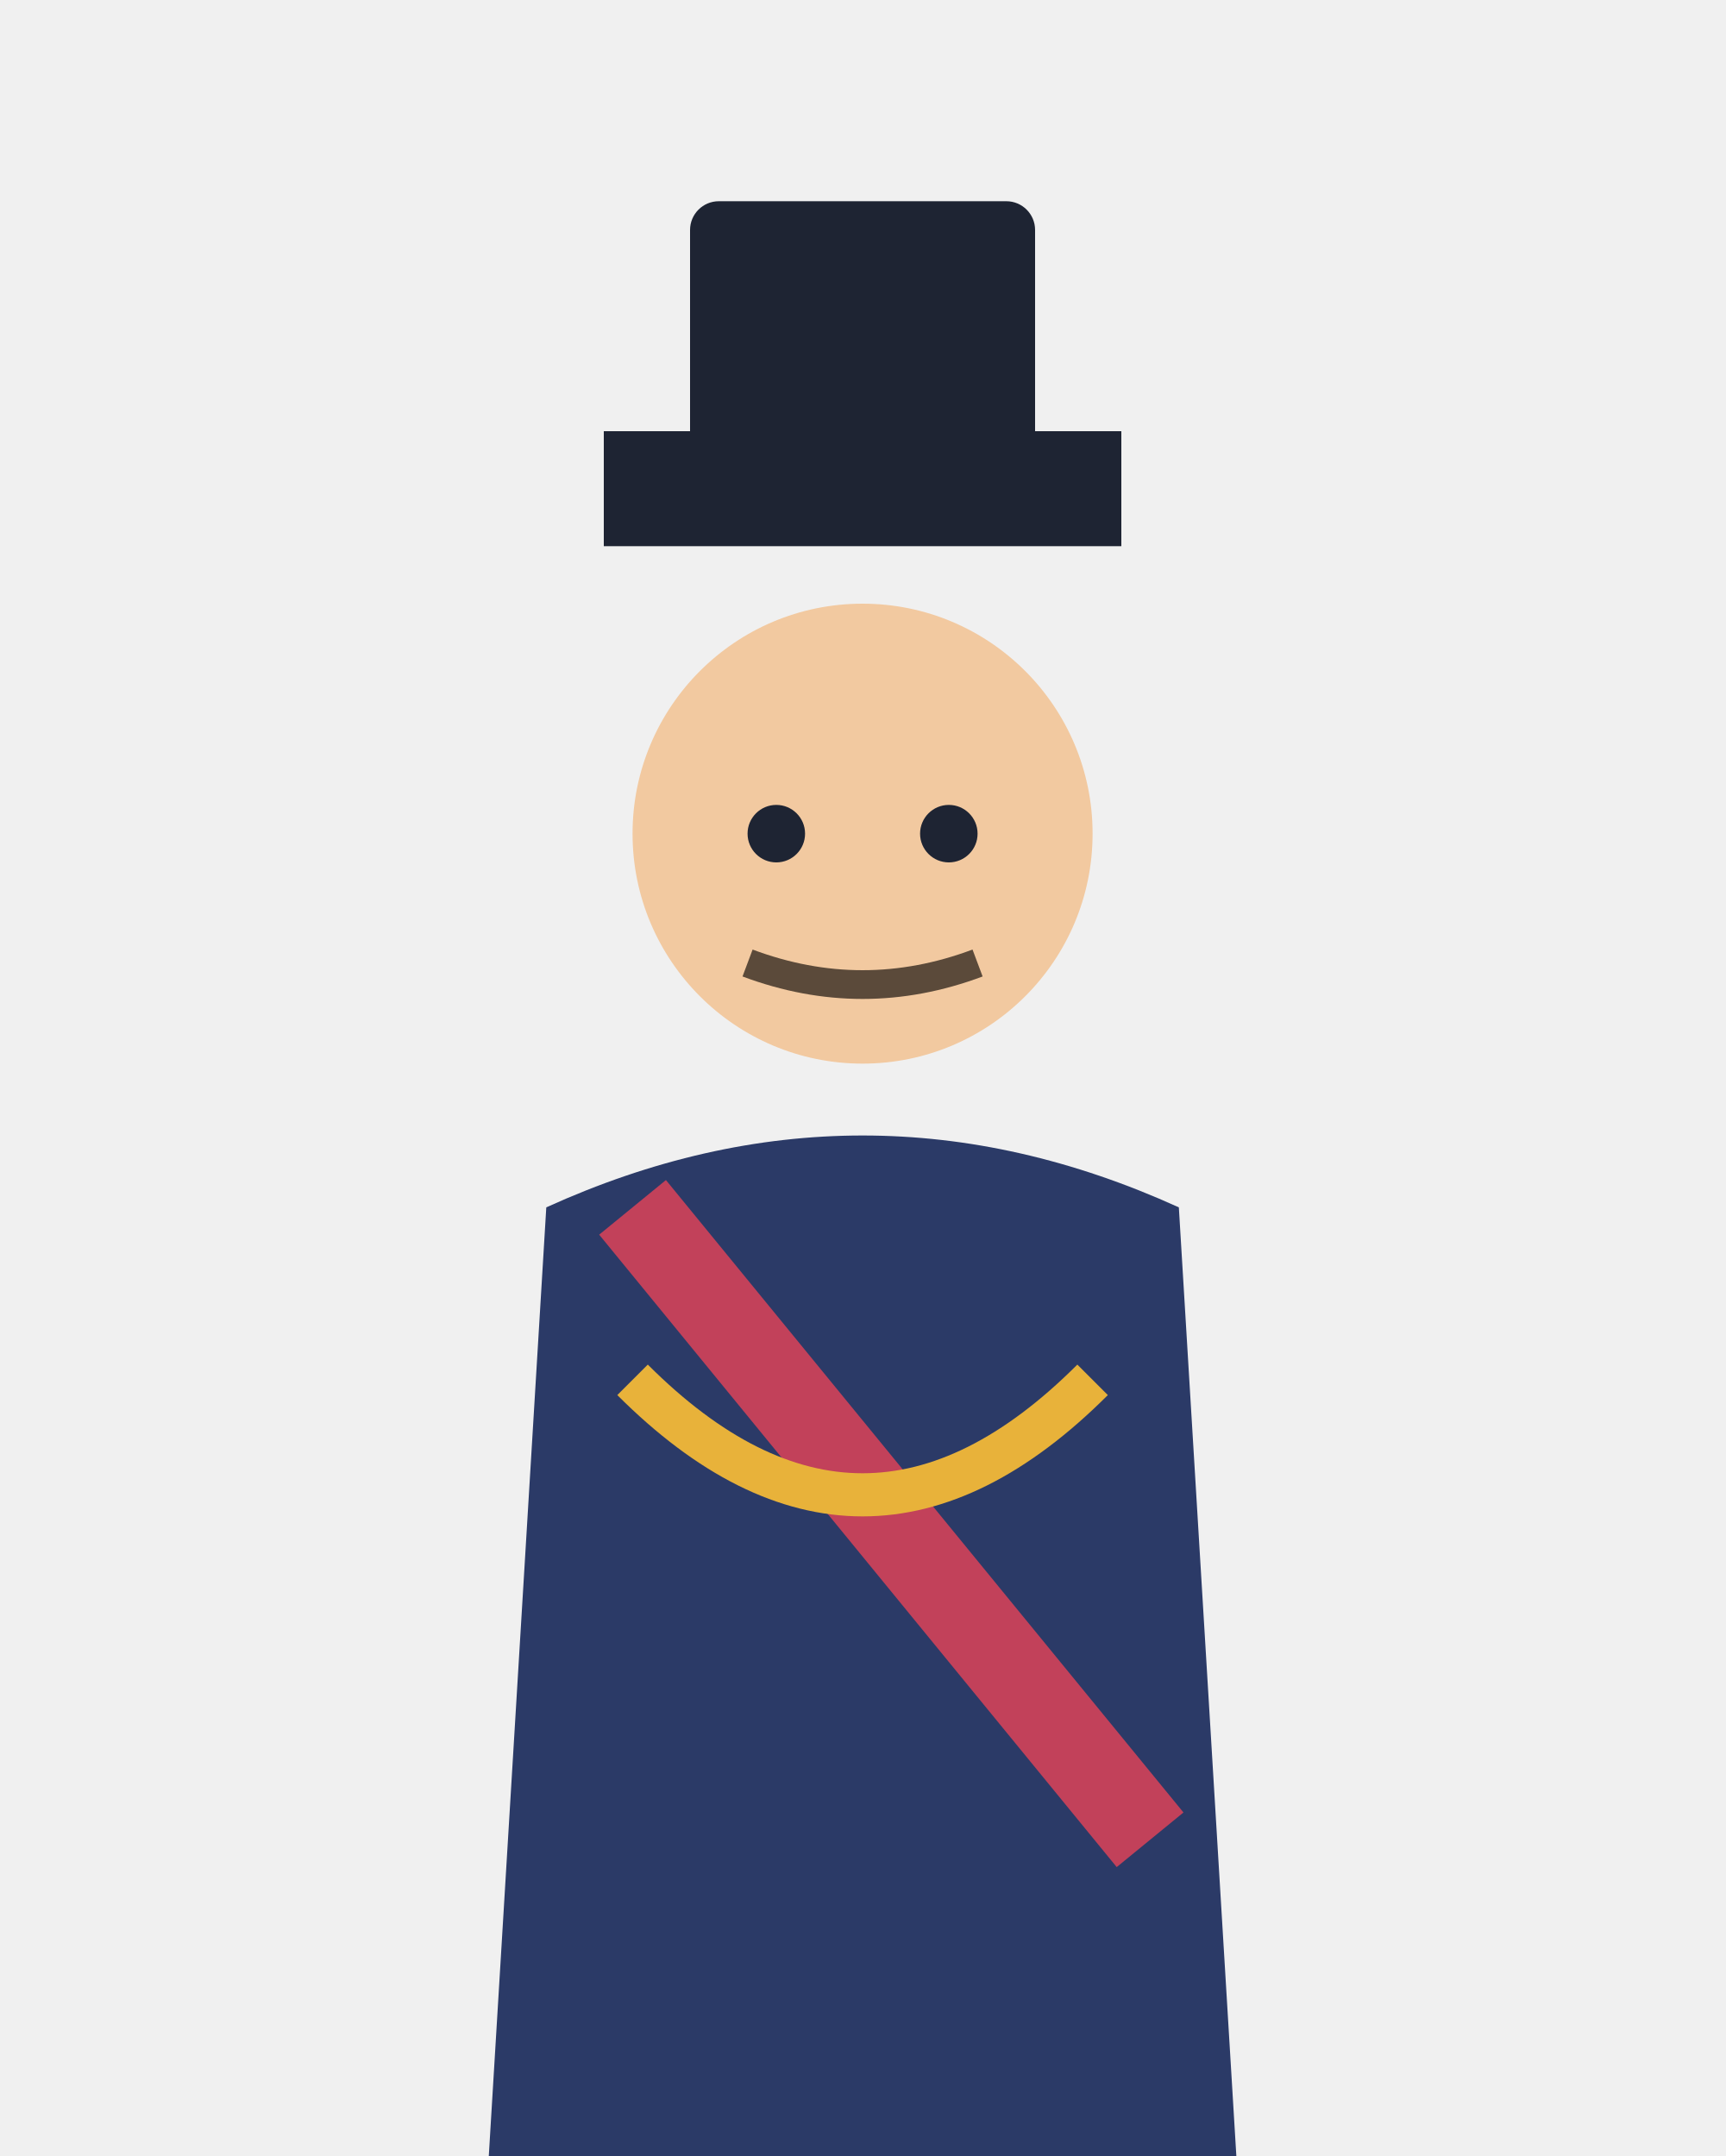
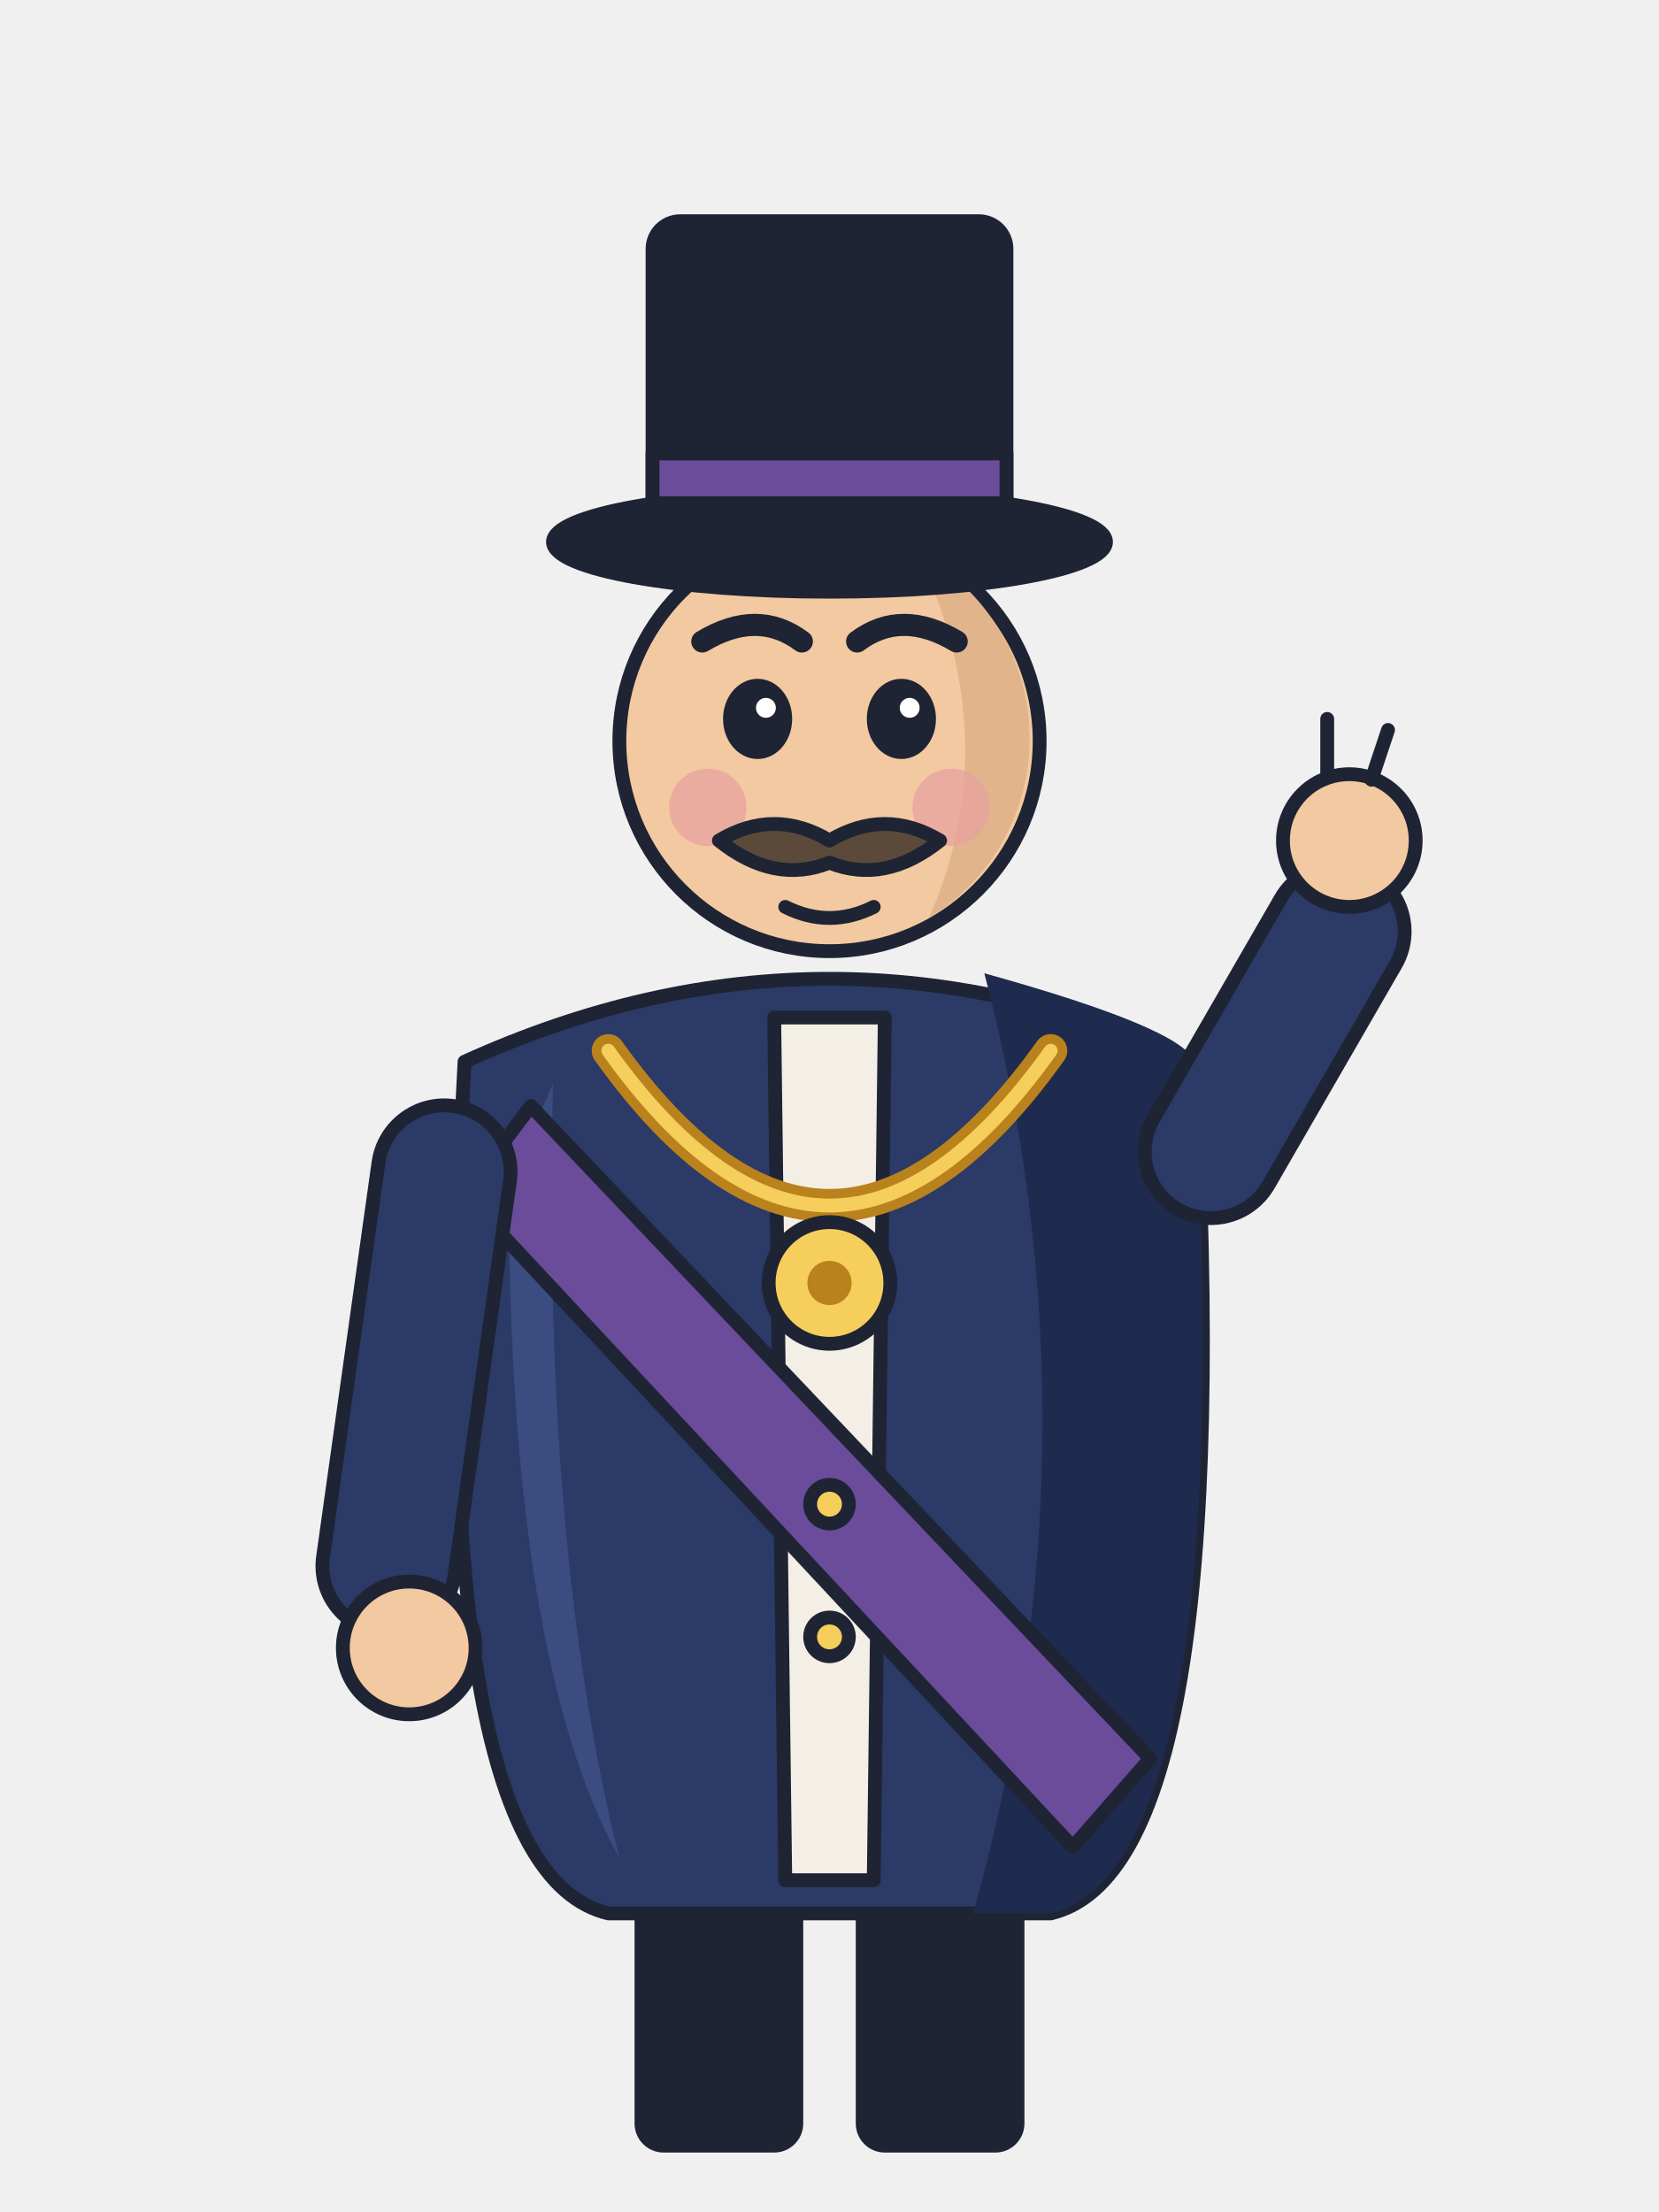
- <svg xmlns="http://www.w3.org/2000/svg" viewBox="0 0 120 150" role="img" aria-label="Мер">
-   <path d="M34 150L38 84Q60 74 82 84L86 150Z" fill="#2B3A67" />
-   <path d="M44 84L80 128" stroke="#C2415A" stroke-width="6" />
-   <path d="M44 96Q60 112 76 96" fill="none" stroke="#E8B23A" stroke-width="3" />
-   <circle cx="60" cy="58" r="16" fill="#F2C9A0" />
-   <rect x="42" y="30" width="36" height="8" fill="#1E2433" />
-   <rect x="48" y="14" width="24" height="18" rx="2" fill="#1E2433" />
-   <circle cx="54" cy="58" r="2" fill="#1E2433" />
-   <circle cx="66" cy="58" r="2" fill="#1E2433" />
-   <path d="M52 67Q60 70 68 67" fill="none" stroke="#5B4A3A" stroke-width="2" />
+ <svg xmlns="http://www.w3.org/2000/svg" viewBox="0 0 300 400" role="img" aria-label="Мер">
+   <g stroke="#1E2433" stroke-width="2.5" stroke-linejoin="round" stroke-linecap="round">
+     <rect x="116" y="332" width="28" height="56" rx="4" fill="#1E2433" />
+     <rect x="156" y="332" width="28" height="56" rx="4" fill="#1E2433" />
+     <path d="M84 192Q76 338 110 346H190Q224 338 216 192Q150 162 84 192Z" fill="#2B3A67" />
+     <path d="M178 176Q214 186 216 192Q224 338 190 346H176Q200 260 178 176Z" fill="#1E2A4E" stroke="none" />
+     <path d="M100 196Q98 280 112 336Q92 300 92 214Z" fill="#3A4C80" stroke="none" />
+     <path d="M140 184H160L158 340H142Z" fill="#F4EFE6" />
+     <path d="M96 200L208 318L194 334L84 216Z" fill="#6B4C9A" />
+     <path d="M110 190Q150 246 190 190" fill="none" stroke="#B9821C" stroke-width="6" />
+     <path d="M110 190Q150 246 190 190" fill="none" stroke="#F6CE5B" stroke-width="2.5" />
+     <circle cx="150" cy="232" r="11" fill="#F6CE5B" />
+     <circle cx="150" cy="232" r="4" fill="#B9821C" stroke="none" />
+     <circle cx="150" cy="272" r="3.5" fill="#F6CE5B" />
+     <circle cx="150" cy="296" r="3.5" fill="#F6CE5B" />
+     <rect x="70" y="200" width="24" height="96" rx="12" fill="#2B3A67" transform="rotate(8 82 200)" />
+     <circle cx="74" cy="298" r="12" fill="#F2C9A0" />
+     <rect x="206" y="150" width="24" height="70" rx="12" fill="#2B3A67" transform="rotate(30 218 210)" />
+     <circle cx="244" cy="152" r="12" fill="#F2C9A0" />
+     <path d="M240 140v-10M248 141l3-9" fill="none" />
+     <circle cx="150" cy="134" r="38" fill="#F2C9A0" />
+     <path d="M166 100A38 38 0 0 1 168 166Q182 134 166 100Z" fill="#E2B48C" stroke="none" />
+     <circle cx="128" cy="146" r="7" fill="#E8A0A0" stroke="none" opacity=".7" />
+     <circle cx="172" cy="146" r="7" fill="#E8A0A0" stroke="none" opacity=".7" />
+     <ellipse cx="137" cy="130" rx="5" ry="6" fill="#1E2433" />
+     <ellipse cx="163" cy="130" rx="5" ry="6" fill="#1E2433" />
+     <circle cx="138.5" cy="128" r="1.8" fill="#FFFFFF" stroke="none" />
+     <circle cx="164.5" cy="128" r="1.8" fill="#FFFFFF" stroke="none" />
+     <path d="M127 116Q137 110 145 116" fill="none" stroke-width="4" />
+     <path d="M155 116Q163 110 173 116" fill="none" stroke-width="4" />
+     <path d="M130 152Q140 146 150 152Q160 146 170 152Q160 160 150 156Q140 160 130 152Z" fill="#5B4A3A" />
+     <path d="M142 164Q150 168 158 164" fill="none" />
+     <ellipse cx="150" cy="98" rx="50" ry="9" fill="#1E2433" />
+     <rect x="118" y="40" width="64" height="58" rx="5" fill="#1E2433" />
+     <rect x="118" y="82" width="64" height="9" fill="#6B4C9A" />
+   </g>
</svg>
